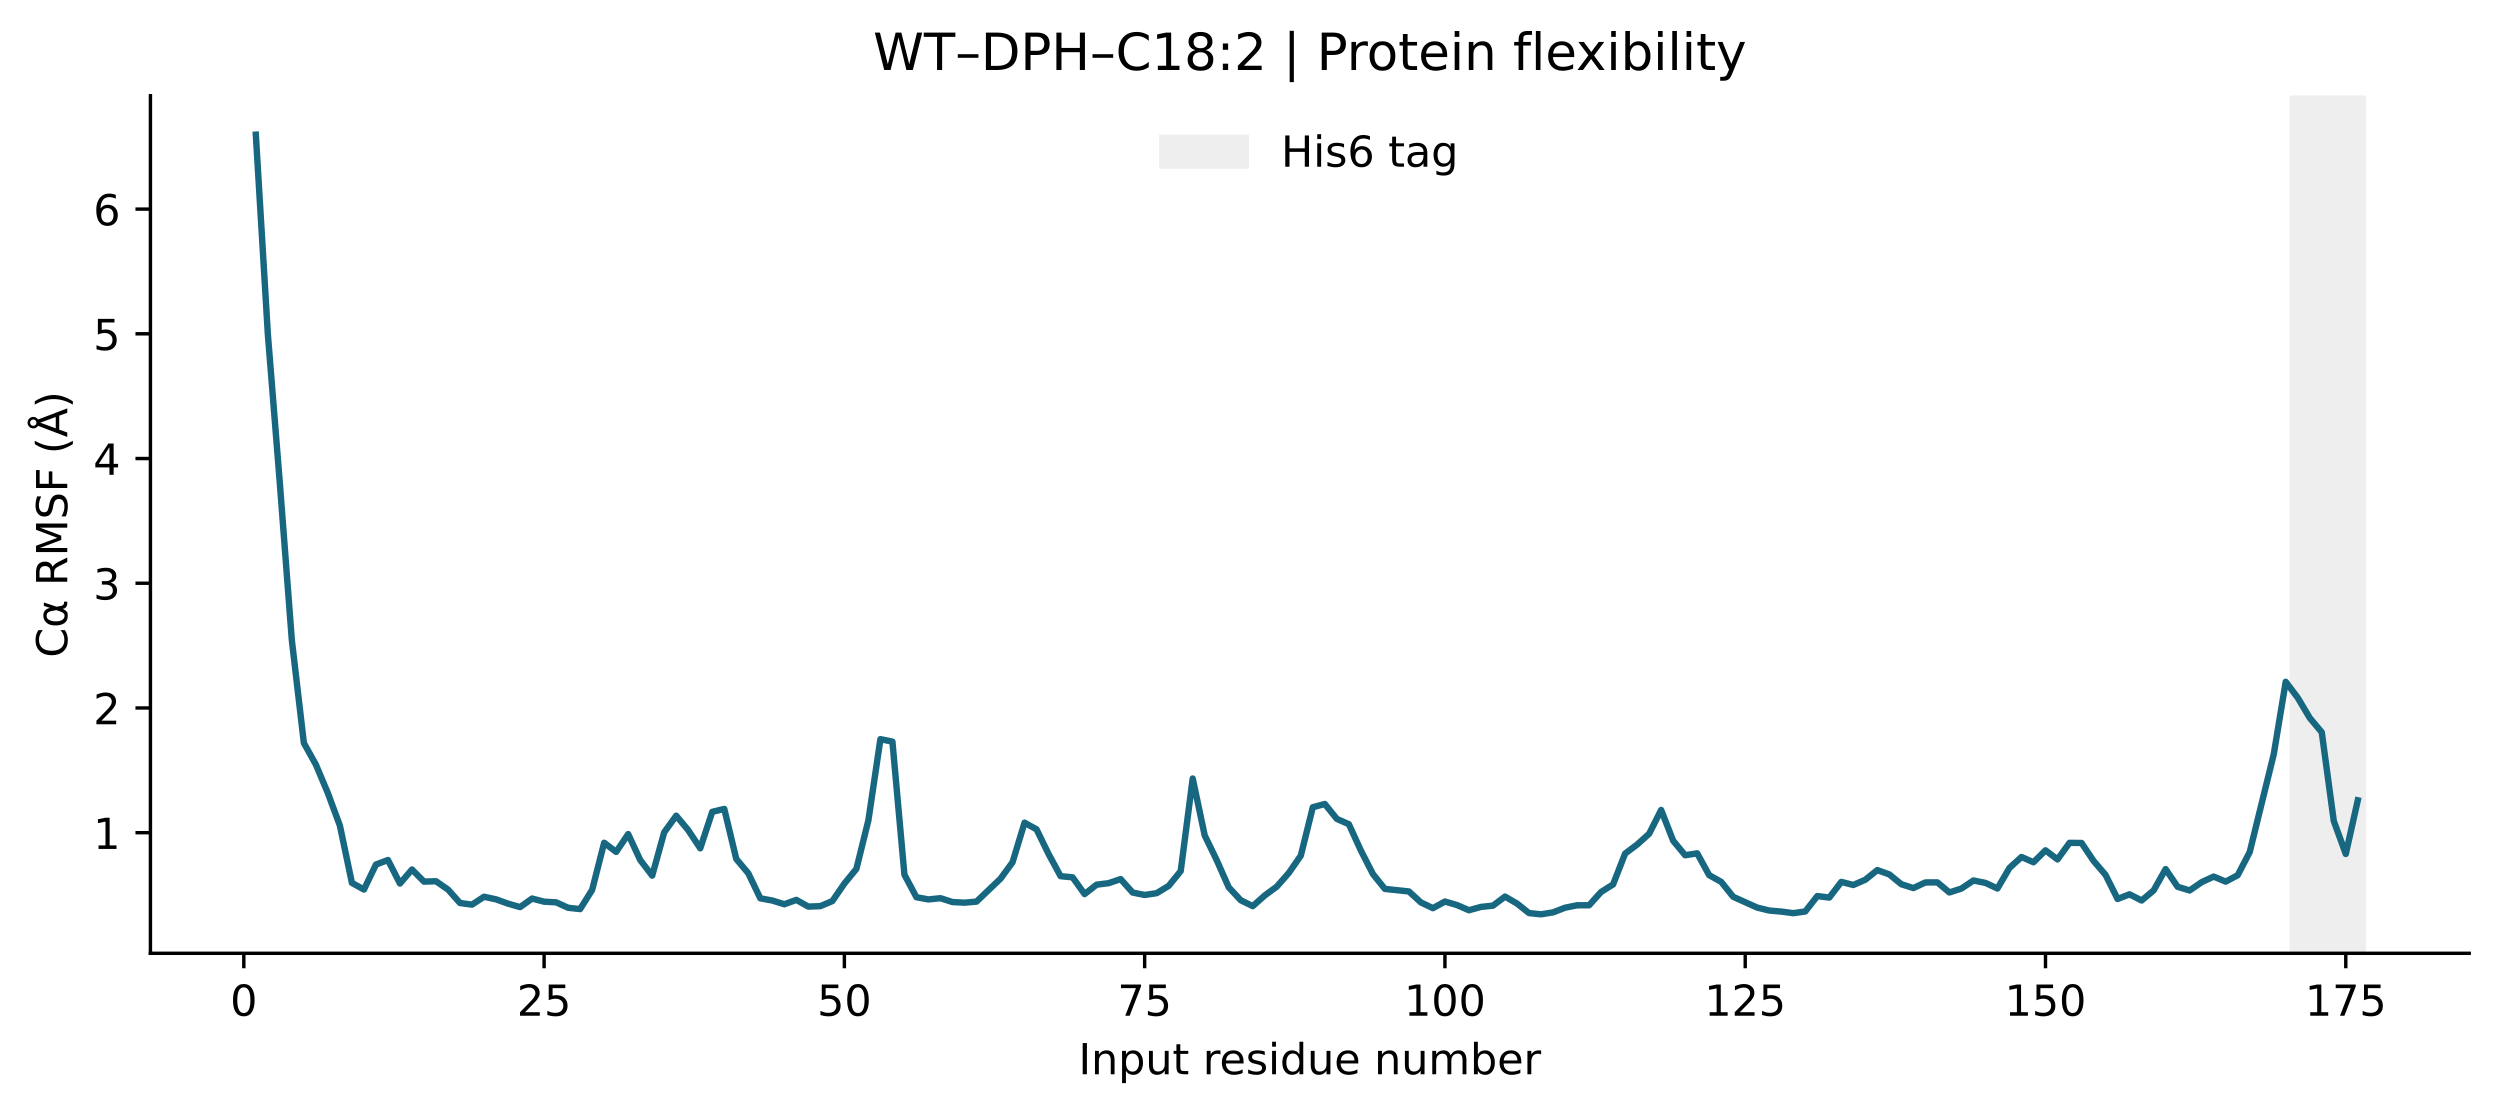
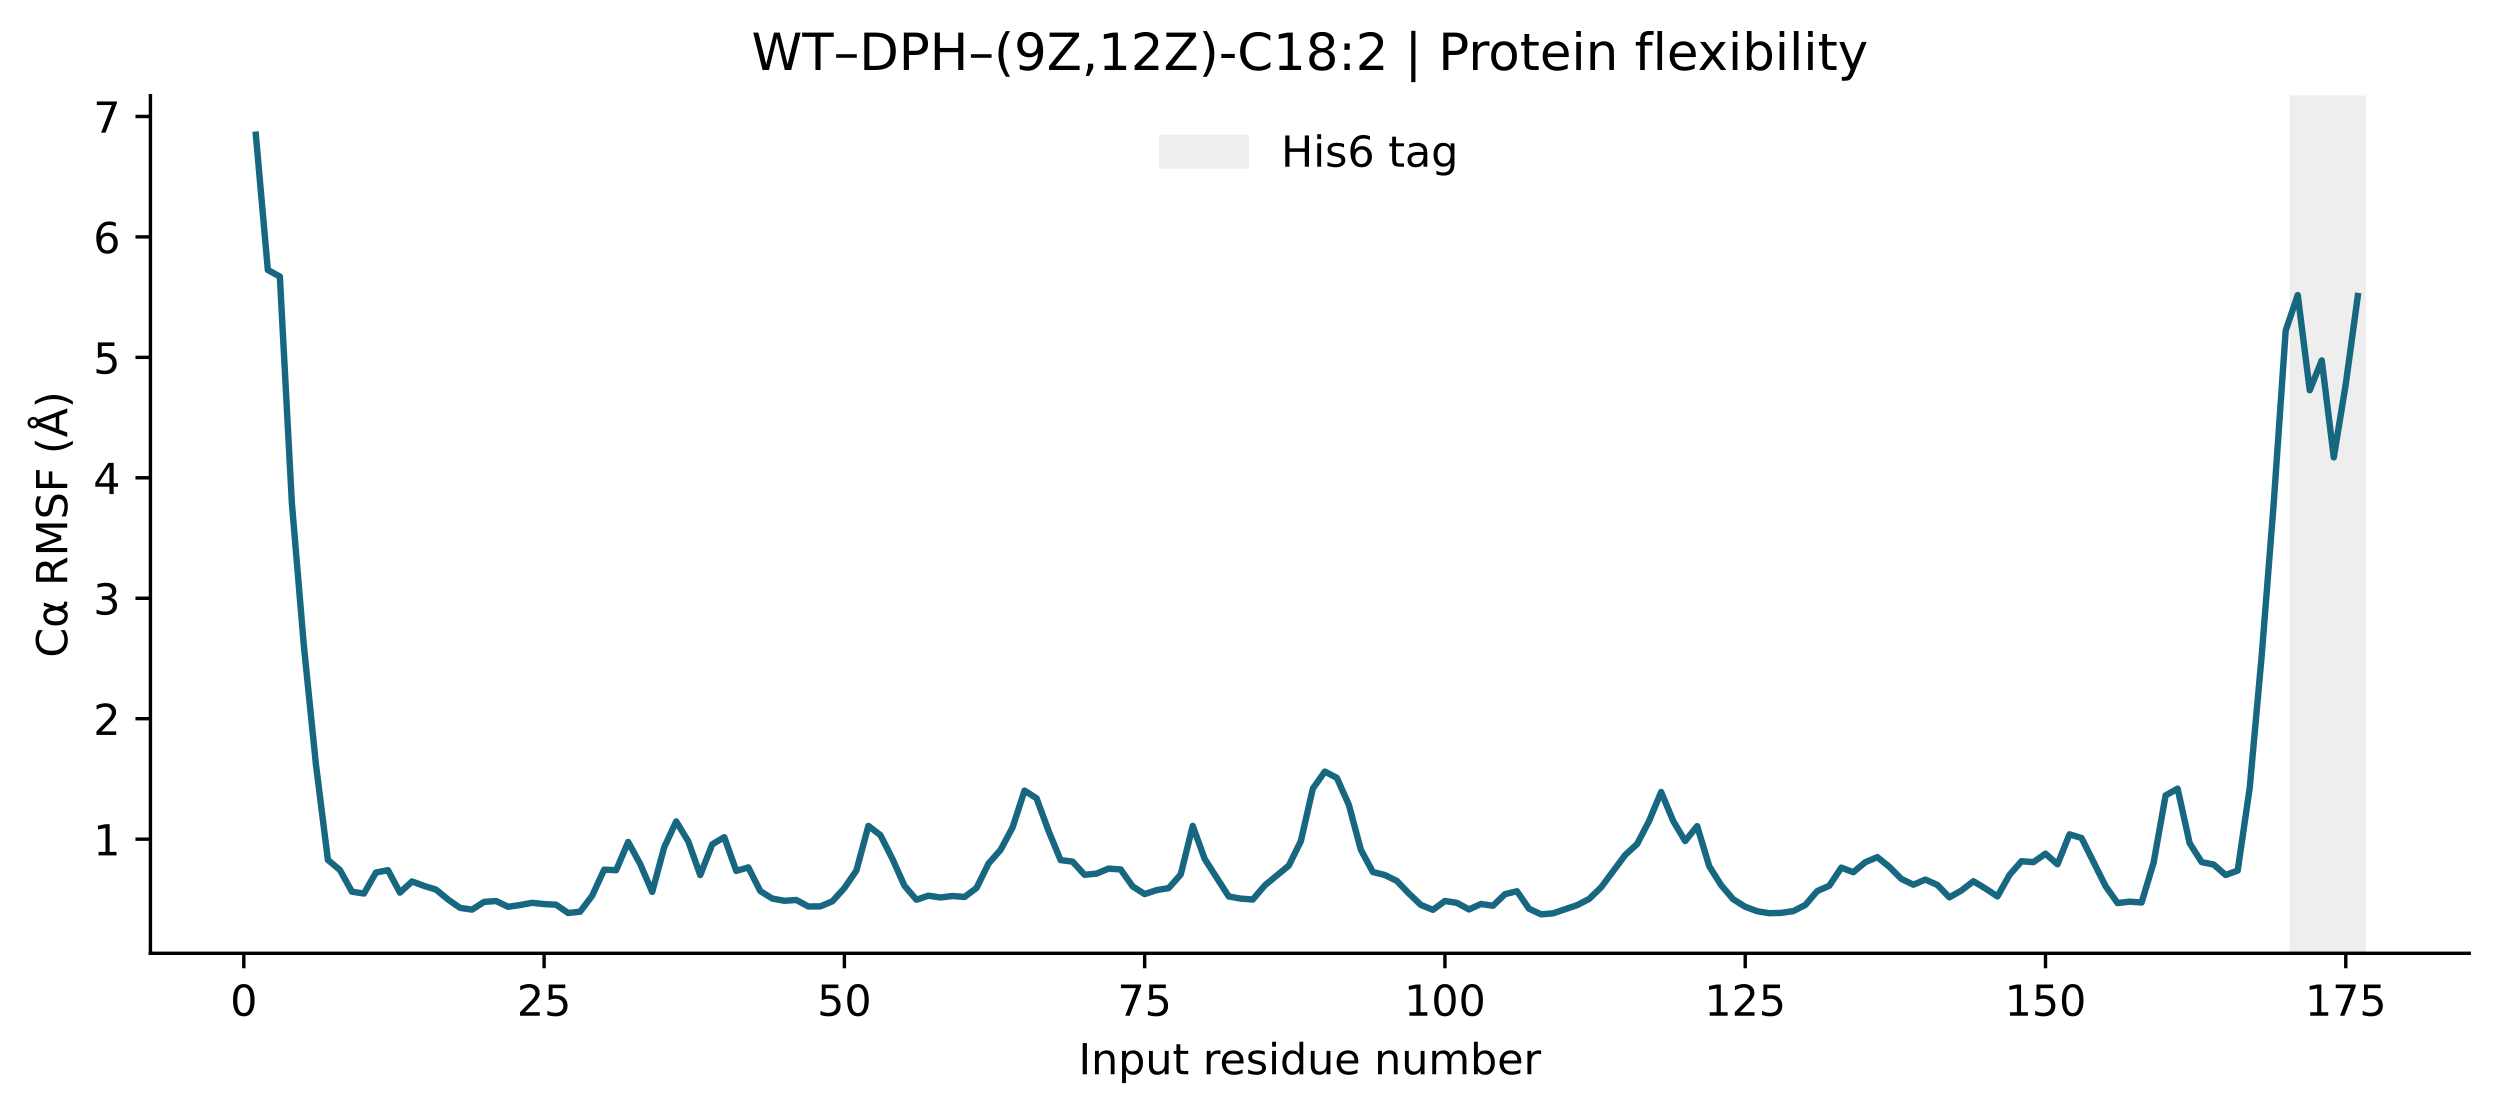
<svg xmlns="http://www.w3.org/2000/svg" xmlns:xlink="http://www.w3.org/1999/xlink" width="584.4pt" height="260.4pt" viewBox="0 0 584.4 260.4" version="1.1">
  <defs>
    <style type="text/css">*{stroke-linejoin: round; stroke-linecap: butt}</style>
  </defs>
  <g id="figure_1">
    <g id="patch_1">
      <path d="M 0 260.4  L 584.4 260.4  L 584.4 -0  L 0 -0  z " style="fill: #ffffff" />
    </g>
    <g id="axes_1">
      <g id="patch_2">
        <path d="M 35.164 222.843  L 577.2 222.843  L 577.2 22.371  L 35.164 22.371  z " style="fill: #ffffff" />
      </g>
      <g id="patch_3">
-         <path d="M 535.715 222.843  L 552.562 222.843  L 552.562 22.371  L 535.715 22.371  z " clip-path="url(#pe368f106a2)" style="fill: #eeeeee; stroke: #eeeeee; stroke-linejoin: miter" />
+         <path d="M 535.715 222.843  L 552.562 222.843  L 552.562 22.371  L 535.715 22.371  z " clip-path="url(#pca34824ec7)" style="fill: #eeeeee; stroke: #eeeeee; stroke-linejoin: miter" />
      </g>
      <g id="matplotlib.axis_1">
        <g id="xtick_1">
          <g id="line2d_1">
            <defs>
-               <path id="m0493119885" d="M 0 0  L 0 3.5  " style="stroke: #000000; stroke-width: 0.8" />
+               <path id="m8ebe6b4d8e" d="M 0 0  L 0 3.5  " style="stroke: #000000; stroke-width: 0.8" />
            </defs>
            <g>
-               <use xlink:href="#m0493119885" x="56.994" y="222.843" style="stroke: #000000; stroke-width: 0.8" />
+               <use xlink:href="#m8ebe6b4d8e" x="56.994" y="222.843" style="stroke: #000000; stroke-width: 0.8" />
            </g>
          </g>
          <g id="text_1">
            <text style="font-size: 10px; font-family: 'DejaVu Sans'; text-anchor: middle" x="56.994" y="237.442" transform="rotate(-0 56.99429 237.4417)">0</text>
          </g>
        </g>
        <g id="xtick_2">
          <g id="line2d_2">
            <g>
-               <use xlink:href="#m0493119885" x="127.188" y="222.843" style="stroke: #000000; stroke-width: 0.8" />
+               <use xlink:href="#m8ebe6b4d8e" x="127.188" y="222.843" style="stroke: #000000; stroke-width: 0.8" />
            </g>
          </g>
          <g id="text_2">
            <text style="font-size: 10px; font-family: 'DejaVu Sans'; text-anchor: middle" x="127.188" y="237.442" transform="rotate(-0 127.188 237.4417)">25</text>
          </g>
        </g>
        <g id="xtick_3">
          <g id="line2d_3">
            <g>
-               <use xlink:href="#m0493119885" x="197.382" y="222.843" style="stroke: #000000; stroke-width: 0.8" />
+               <use xlink:href="#m8ebe6b4d8e" x="197.382" y="222.843" style="stroke: #000000; stroke-width: 0.8" />
            </g>
          </g>
          <g id="text_3">
            <text style="font-size: 10px; font-family: 'DejaVu Sans'; text-anchor: middle" x="197.382" y="237.442" transform="rotate(-0 197.3816 237.4417)">50</text>
          </g>
        </g>
        <g id="xtick_4">
          <g id="line2d_4">
            <g>
-               <use xlink:href="#m0493119885" x="267.575" y="222.843" style="stroke: #000000; stroke-width: 0.8" />
+               <use xlink:href="#m8ebe6b4d8e" x="267.575" y="222.843" style="stroke: #000000; stroke-width: 0.8" />
            </g>
          </g>
          <g id="text_4">
            <text style="font-size: 10px; font-family: 'DejaVu Sans'; text-anchor: middle" x="267.575" y="237.442" transform="rotate(-0 267.5753 237.4417)">75</text>
          </g>
        </g>
        <g id="xtick_5">
          <g id="line2d_5">
            <g>
-               <use xlink:href="#m0493119885" x="337.769" y="222.843" style="stroke: #000000; stroke-width: 0.8" />
+               <use xlink:href="#m8ebe6b4d8e" x="337.769" y="222.843" style="stroke: #000000; stroke-width: 0.8" />
            </g>
          </g>
          <g id="text_5">
            <text style="font-size: 10px; font-family: 'DejaVu Sans'; text-anchor: middle" x="337.769" y="237.442" transform="rotate(-0 337.7689 237.4417)">100</text>
          </g>
        </g>
        <g id="xtick_6">
          <g id="line2d_6">
            <g>
-               <use xlink:href="#m0493119885" x="407.963" y="222.843" style="stroke: #000000; stroke-width: 0.8" />
+               <use xlink:href="#m8ebe6b4d8e" x="407.963" y="222.843" style="stroke: #000000; stroke-width: 0.8" />
            </g>
          </g>
          <g id="text_6">
            <text style="font-size: 10px; font-family: 'DejaVu Sans'; text-anchor: middle" x="407.963" y="237.442" transform="rotate(-0 407.9626 237.4417)">125</text>
          </g>
        </g>
        <g id="xtick_7">
          <g id="line2d_7">
            <g>
-               <use xlink:href="#m0493119885" x="478.156" y="222.843" style="stroke: #000000; stroke-width: 0.8" />
+               <use xlink:href="#m8ebe6b4d8e" x="478.156" y="222.843" style="stroke: #000000; stroke-width: 0.8" />
            </g>
          </g>
          <g id="text_7">
            <text style="font-size: 10px; font-family: 'DejaVu Sans'; text-anchor: middle" x="478.156" y="237.442" transform="rotate(-0 478.1563 237.4417)">150</text>
          </g>
        </g>
        <g id="xtick_8">
          <g id="line2d_8">
            <g>
-               <use xlink:href="#m0493119885" x="548.35" y="222.843" style="stroke: #000000; stroke-width: 0.8" />
+               <use xlink:href="#m8ebe6b4d8e" x="548.35" y="222.843" style="stroke: #000000; stroke-width: 0.8" />
            </g>
          </g>
          <g id="text_8">
            <text style="font-size: 10px; font-family: 'DejaVu Sans'; text-anchor: middle" x="548.35" y="237.442" transform="rotate(-0 548.3499 237.4417)">175</text>
          </g>
        </g>
        <g id="text_9">
          <text style="font-size: 10px; font-family: 'DejaVu Sans'; text-anchor: middle" x="306.182" y="251.12" transform="rotate(-0 306.1818 251.1198)">Input residue number</text>
        </g>
      </g>
      <g id="matplotlib.axis_2">
        <g id="ytick_1">
          <g id="line2d_9">
            <defs>
-               <path id="m315ecd004e" d="M 0 0  L -3.5 0  " style="stroke: #000000; stroke-width: 0.8" />
+               <path id="m69c671d320" d="M 0 0  L -3.5 0  " style="stroke: #000000; stroke-width: 0.8" />
            </defs>
            <g>
-               <use xlink:href="#m315ecd004e" x="35.164" y="194.652" style="stroke: #000000; stroke-width: 0.8" />
+               <use xlink:href="#m69c671d320" x="35.164" y="196.162" style="stroke: #000000; stroke-width: 0.8" />
            </g>
          </g>
          <g id="text_10">
-             <text style="font-size: 10px; font-family: 'DejaVu Sans'; text-anchor: end" x="28.164" y="198.451" transform="rotate(-0 28.16406 198.4512)">1</text>
+             <text style="font-size: 10px; font-family: 'DejaVu Sans'; text-anchor: end" x="28.164" y="199.961" transform="rotate(-0 28.16406 199.961)">1</text>
          </g>
        </g>
        <g id="ytick_2">
          <g id="line2d_10">
            <g>
-               <use xlink:href="#m315ecd004e" x="35.164" y="165.497" style="stroke: #000000; stroke-width: 0.8" />
+               <use xlink:href="#m69c671d320" x="35.164" y="168.005" style="stroke: #000000; stroke-width: 0.8" />
            </g>
          </g>
          <g id="text_11">
-             <text style="font-size: 10px; font-family: 'DejaVu Sans'; text-anchor: end" x="28.164" y="169.296" transform="rotate(-0 28.16406 169.2958)">2</text>
+             <text style="font-size: 10px; font-family: 'DejaVu Sans'; text-anchor: end" x="28.164" y="171.805" transform="rotate(-0 28.16406 171.8046)">2</text>
          </g>
        </g>
        <g id="ytick_3">
          <g id="line2d_11">
            <g>
-               <use xlink:href="#m315ecd004e" x="35.164" y="136.341" style="stroke: #000000; stroke-width: 0.8" />
+               <use xlink:href="#m69c671d320" x="35.164" y="139.849" style="stroke: #000000; stroke-width: 0.8" />
            </g>
          </g>
          <g id="text_12">
-             <text style="font-size: 10px; font-family: 'DejaVu Sans'; text-anchor: end" x="28.164" y="140.14" transform="rotate(-0 28.16406 140.1405)">3</text>
+             <text style="font-size: 10px; font-family: 'DejaVu Sans'; text-anchor: end" x="28.164" y="143.648" transform="rotate(-0 28.16406 143.6481)">3</text>
          </g>
        </g>
        <g id="ytick_4">
          <g id="line2d_12">
            <g>
-               <use xlink:href="#m315ecd004e" x="35.164" y="107.186" style="stroke: #000000; stroke-width: 0.8" />
+               <use xlink:href="#m69c671d320" x="35.164" y="111.692" style="stroke: #000000; stroke-width: 0.8" />
            </g>
          </g>
          <g id="text_13">
-             <text style="font-size: 10px; font-family: 'DejaVu Sans'; text-anchor: end" x="28.164" y="110.985" transform="rotate(-0 28.16406 110.9851)">4</text>
+             <text style="font-size: 10px; font-family: 'DejaVu Sans'; text-anchor: end" x="28.164" y="115.492" transform="rotate(-0 28.16406 115.4916)">4</text>
          </g>
        </g>
        <g id="ytick_5">
          <g id="line2d_13">
            <g>
-               <use xlink:href="#m315ecd004e" x="35.164" y="78.031" style="stroke: #000000; stroke-width: 0.8" />
+               <use xlink:href="#m69c671d320" x="35.164" y="83.536" style="stroke: #000000; stroke-width: 0.8" />
            </g>
          </g>
          <g id="text_14">
-             <text style="font-size: 10px; font-family: 'DejaVu Sans'; text-anchor: end" x="28.164" y="81.83" transform="rotate(-0 28.16406 81.82977)">5</text>
+             <text style="font-size: 10px; font-family: 'DejaVu Sans'; text-anchor: end" x="28.164" y="87.335" transform="rotate(-0 28.16406 87.33512)">5</text>
          </g>
        </g>
        <g id="ytick_6">
          <g id="line2d_14">
            <g>
-               <use xlink:href="#m315ecd004e" x="35.164" y="48.875" style="stroke: #000000; stroke-width: 0.8" />
+               <use xlink:href="#m69c671d320" x="35.164" y="55.379" style="stroke: #000000; stroke-width: 0.8" />
            </g>
          </g>
          <g id="text_15">
-             <text style="font-size: 10px; font-family: 'DejaVu Sans'; text-anchor: end" x="28.164" y="52.674" transform="rotate(-0 28.16406 52.67441)">6</text>
-           </g>
-         </g>
-         <g id="text_16">
+             <text style="font-size: 10px; font-family: 'DejaVu Sans'; text-anchor: end" x="28.164" y="59.179" transform="rotate(-0 28.16406 59.17864)">6</text>
+           </g>
+         </g>
+         <g id="ytick_7">
+           <g id="line2d_15">
+             <g>
+               <use xlink:href="#m69c671d320" x="35.164" y="27.223" style="stroke: #000000; stroke-width: 0.8" />
+             </g>
+           </g>
+           <g id="text_16">
+             <text style="font-size: 10px; font-family: 'DejaVu Sans'; text-anchor: end" x="28.164" y="31.022" transform="rotate(-0 28.16406 31.02217)">7</text>
+           </g>
+         </g>
+         <g id="text_17">
          <text style="font-size: 10px; font-family: 'DejaVu Sans'; text-anchor: middle" x="15.722" y="122.607" transform="rotate(-90 15.72188 122.6069)">Cα RMSF (Å)</text>
        </g>
      </g>
-       <g id="line2d_15">
-         <path d="M 59.802 31.483  L 62.61 78.098  L 65.418 113.023  L 68.225 149.713  L 71.033 173.7  L 73.841 178.738  L 76.649 185.421  L 79.456 193.005  L 82.264 206.386  L 85.072 207.94  L 87.88 202.102  L 90.687 201.036  L 93.495 206.536  L 96.303 203.252  L 99.11 206.087  L 101.918 206.001  L 104.726 207.94  L 107.534 211.088  L 110.341 211.467  L 113.149 209.623  L 115.957 210.232  L 118.765 211.236  L 121.572 212.046  L 124.38 210.044  L 127.188 210.776  L 129.996 210.929  L 132.803 212.198  L 135.611 212.507  L 138.419 208.022  L 141.227 197.005  L 144.034 199.141  L 146.842 194.976  L 149.65 201.025  L 152.458 204.691  L 155.265 194.551  L 158.073 190.681  L 160.881 194.064  L 163.689 198.299  L 166.496 189.775  L 169.304 189.094  L 172.112 200.793  L 174.92 204.132  L 177.727 209.989  L 180.535 210.511  L 183.343 211.374  L 186.151 210.364  L 188.958 211.926  L 191.766 211.819  L 194.574 210.632  L 197.382 206.54  L 200.189 203.107  L 202.997 191.745  L 205.805 172.787  L 208.613 173.364  L 211.42 204.478  L 214.228 209.737  L 217.036 210.251  L 219.844 209.961  L 222.651 210.866  L 225.459 211.006  L 228.267 210.761  L 233.882 205.403  L 236.69 201.556  L 239.498 192.31  L 242.306 193.875  L 245.113 199.626  L 247.921 204.815  L 250.729 205.087  L 253.537 208.997  L 256.344 206.801  L 259.152 206.452  L 261.96 205.498  L 264.768 208.641  L 267.575 209.208  L 270.383 208.787  L 273.191 207.083  L 275.999 203.626  L 278.806 181.984  L 281.614 195.301  L 284.422 201.076  L 287.23 207.423  L 290.037 210.441  L 292.845 211.817  L 295.653 209.321  L 298.46 207.256  L 301.268 204.061  L 304.076 200.013  L 306.884 188.69  L 309.691 187.94  L 312.499 191.425  L 315.307 192.664  L 318.115 198.805  L 320.922 204.295  L 323.73 207.79  L 329.346 208.386  L 332.153 210.95  L 334.961 212.294  L 337.769 210.741  L 340.577 211.562  L 343.384 212.776  L 346.192 212.002  L 349 211.703  L 351.808 209.586  L 354.615 211.209  L 357.423 213.442  L 360.231 213.731  L 363.039 213.275  L 365.846 212.189  L 368.654 211.622  L 371.462 211.618  L 374.27 208.512  L 377.077 206.738  L 379.885 199.536  L 382.693 197.426  L 385.501 194.899  L 388.308 189.343  L 391.116 196.521  L 393.924 199.92  L 396.732 199.476  L 399.539 204.578  L 402.347 206.143  L 405.155 209.637  L 410.77 212.16  L 413.578 212.847  L 416.386 213.089  L 419.194 213.458  L 422.001 213.065  L 424.809 209.466  L 427.617 209.817  L 430.425 206.154  L 433.232 206.874  L 436.04 205.645  L 438.848 203.391  L 441.656 204.409  L 444.463 206.701  L 447.271 207.596  L 450.079 206.28  L 452.887 206.268  L 455.694 208.619  L 458.502 207.71  L 461.31 205.823  L 464.118 206.387  L 466.925 207.691  L 469.733 202.892  L 472.541 200.328  L 475.349 201.559  L 478.156 198.772  L 480.964 200.896  L 483.772 197.02  L 486.58 197.053  L 489.387 201.229  L 492.195 204.517  L 495.003 210.143  L 497.81 209.055  L 500.618 210.501  L 503.426 208.155  L 506.234 203.16  L 509.041 207.291  L 511.849 208.153  L 514.657 206.216  L 517.465 204.91  L 520.272 206.089  L 523.08 204.598  L 525.888 199.183  L 531.503 176.363  L 534.311 159.375  L 537.119 163.105  L 539.927 167.825  L 542.734 171.177  L 545.542 191.906  L 548.35 199.622  L 551.158 187.081  L 551.158 187.081  " clip-path="url(#pe368f106a2)" style="fill: none; stroke: #176781; stroke-width: 1.5; stroke-linecap: square" />
+       <g id="line2d_16">
+         <path d="M 59.802 31.483  L 62.61 63.113  L 65.418 64.642  L 68.225 117.563  L 71.033 150.997  L 73.841 178.592  L 76.649 201.005  L 79.456 203.369  L 82.264 208.439  L 85.072 208.872  L 87.88 203.964  L 90.687 203.411  L 93.495 208.659  L 96.303 206.051  L 99.11 207.083  L 101.918 207.951  L 104.726 210.255  L 107.534 212.222  L 110.341 212.632  L 113.149 210.831  L 115.957 210.625  L 118.765 211.972  L 121.572 211.562  L 124.38 211.039  L 127.188 211.338  L 129.996 211.486  L 132.803 213.418  L 135.611 213.12  L 138.419 209.39  L 141.227 203.285  L 144.034 203.414  L 146.842 196.819  L 149.65 201.979  L 152.458 208.484  L 155.265 198.055  L 158.073 192.018  L 160.881 196.66  L 163.689 204.56  L 166.496 197.371  L 169.304 195.702  L 172.112 203.581  L 174.92 202.762  L 177.727 208.297  L 180.535 210.048  L 183.343 210.566  L 186.151 210.385  L 188.958 211.896  L 191.766 211.872  L 194.574 210.69  L 197.382 207.599  L 200.189 203.492  L 202.997 193.062  L 205.805 195.222  L 208.613 200.769  L 211.42 207.046  L 214.228 210.317  L 217.036 209.375  L 219.844 209.794  L 222.651 209.446  L 225.459 209.677  L 228.267 207.579  L 231.075 201.872  L 233.882 198.677  L 236.69 193.442  L 239.498 184.807  L 242.306 186.612  L 245.113 194.232  L 247.921 201.058  L 250.729 201.414  L 253.537 204.491  L 256.344 204.211  L 259.152 203.041  L 261.96 203.238  L 264.768 207.206  L 267.575 208.994  L 270.383 208.072  L 273.191 207.605  L 275.999 204.434  L 278.806 193.066  L 281.614 200.801  L 287.23 209.558  L 290.037 210.06  L 292.845 210.272  L 295.653 206.98  L 301.268 202.343  L 304.076 196.655  L 306.884 184.345  L 309.691 180.367  L 312.499 181.83  L 315.307 188.132  L 318.115 198.644  L 320.922 203.84  L 323.73 204.543  L 326.538 205.935  L 329.346 208.871  L 332.153 211.544  L 334.961 212.677  L 337.769 210.62  L 340.577 211.048  L 343.384 212.594  L 346.192 211.314  L 349 211.722  L 351.808 209.023  L 354.615 208.335  L 357.423 212.421  L 360.231 213.731  L 363.039 213.502  L 368.654 211.598  L 371.462 210.143  L 374.27 207.437  L 379.885 199.886  L 382.693 197.298  L 385.501 191.896  L 388.308 185.139  L 391.116 191.9  L 393.924 196.597  L 396.732 193.116  L 399.539 202.457  L 402.347 206.937  L 405.155 210.21  L 407.963 211.965  L 410.77 213.007  L 413.578 213.476  L 416.386 213.388  L 419.194 212.985  L 422.001 211.552  L 424.809 208.291  L 427.617 207.057  L 430.425 202.82  L 433.232 203.887  L 436.04 201.548  L 438.848 200.363  L 441.656 202.636  L 444.463 205.463  L 447.271 206.802  L 450.079 205.611  L 452.887 206.866  L 455.694 209.773  L 458.502 208.163  L 461.31 205.993  L 464.118 207.703  L 466.925 209.548  L 469.733 204.538  L 472.541 201.32  L 475.349 201.526  L 478.156 199.557  L 480.964 202.035  L 483.772 195.033  L 486.58 195.89  L 492.195 207.138  L 495.003 211.097  L 497.81 210.77  L 500.618 210.966  L 503.426 201.666  L 506.234 185.934  L 509.041 184.355  L 511.849 197.094  L 514.657 201.526  L 517.465 202.089  L 520.272 204.537  L 523.08 203.506  L 525.888 184.209  L 528.696 153.257  L 531.503 117.665  L 534.311 77.241  L 537.119 68.982  L 539.927 91.22  L 542.734 84.253  L 545.542 106.914  L 548.35 89.79  L 551.158 69.203  L 551.158 69.203  " clip-path="url(#pca34824ec7)" style="fill: none; stroke: #176781; stroke-width: 1.5; stroke-linecap: square" />
      </g>
      <g id="patch_4">
        <path d="M 35.164 222.843  L 35.164 22.371  " style="fill: none; stroke: #000000; stroke-width: 0.8; stroke-linejoin: miter; stroke-linecap: square" />
      </g>
      <g id="patch_5">
        <path d="M 35.164 222.843  L 577.2 222.843  " style="fill: none; stroke: #000000; stroke-width: 0.8; stroke-linejoin: miter; stroke-linecap: square" />
      </g>
-       <g id="text_17">
-         <text style="font-size: 12px; font-family: 'DejaVu Sans'; text-anchor: middle" x="306.182" y="16.371" transform="rotate(-0 306.1818 16.37063)">WT–DPH–C18:2 | Protein flexibility</text>
+       <g id="text_18">
+         <text style="font-size: 12px; font-family: 'DejaVu Sans'; text-anchor: middle" x="306.182" y="16.371" transform="rotate(-0 306.1818 16.37063)">WT–DPH–(9Z,12Z)-C18:2 | Protein flexibility</text>
      </g>
      <g id="legend_1">
        <g id="patch_6">
          <path d="M 271.459 38.969  L 291.459 38.969  L 291.459 31.969  L 271.459 31.969  z " style="fill: #eeeeee; stroke: #eeeeee; stroke-linejoin: miter" />
        </g>
-         <g id="text_18">
+         <g id="text_19">
          <text style="font-size: 10px; font-family: 'DejaVu Sans'; text-anchor: start" x="299.459" y="38.969" transform="rotate(-0 299.4591 38.96906)">His6 tag</text>
        </g>
      </g>
    </g>
  </g>
  <defs>
-     <clipPath id="pe368f106a2">
+     <clipPath id="pca34824ec7">
      <rect x="35.164" y="22.371" width="542.035" height="200.473" />
    </clipPath>
  </defs>
</svg>
